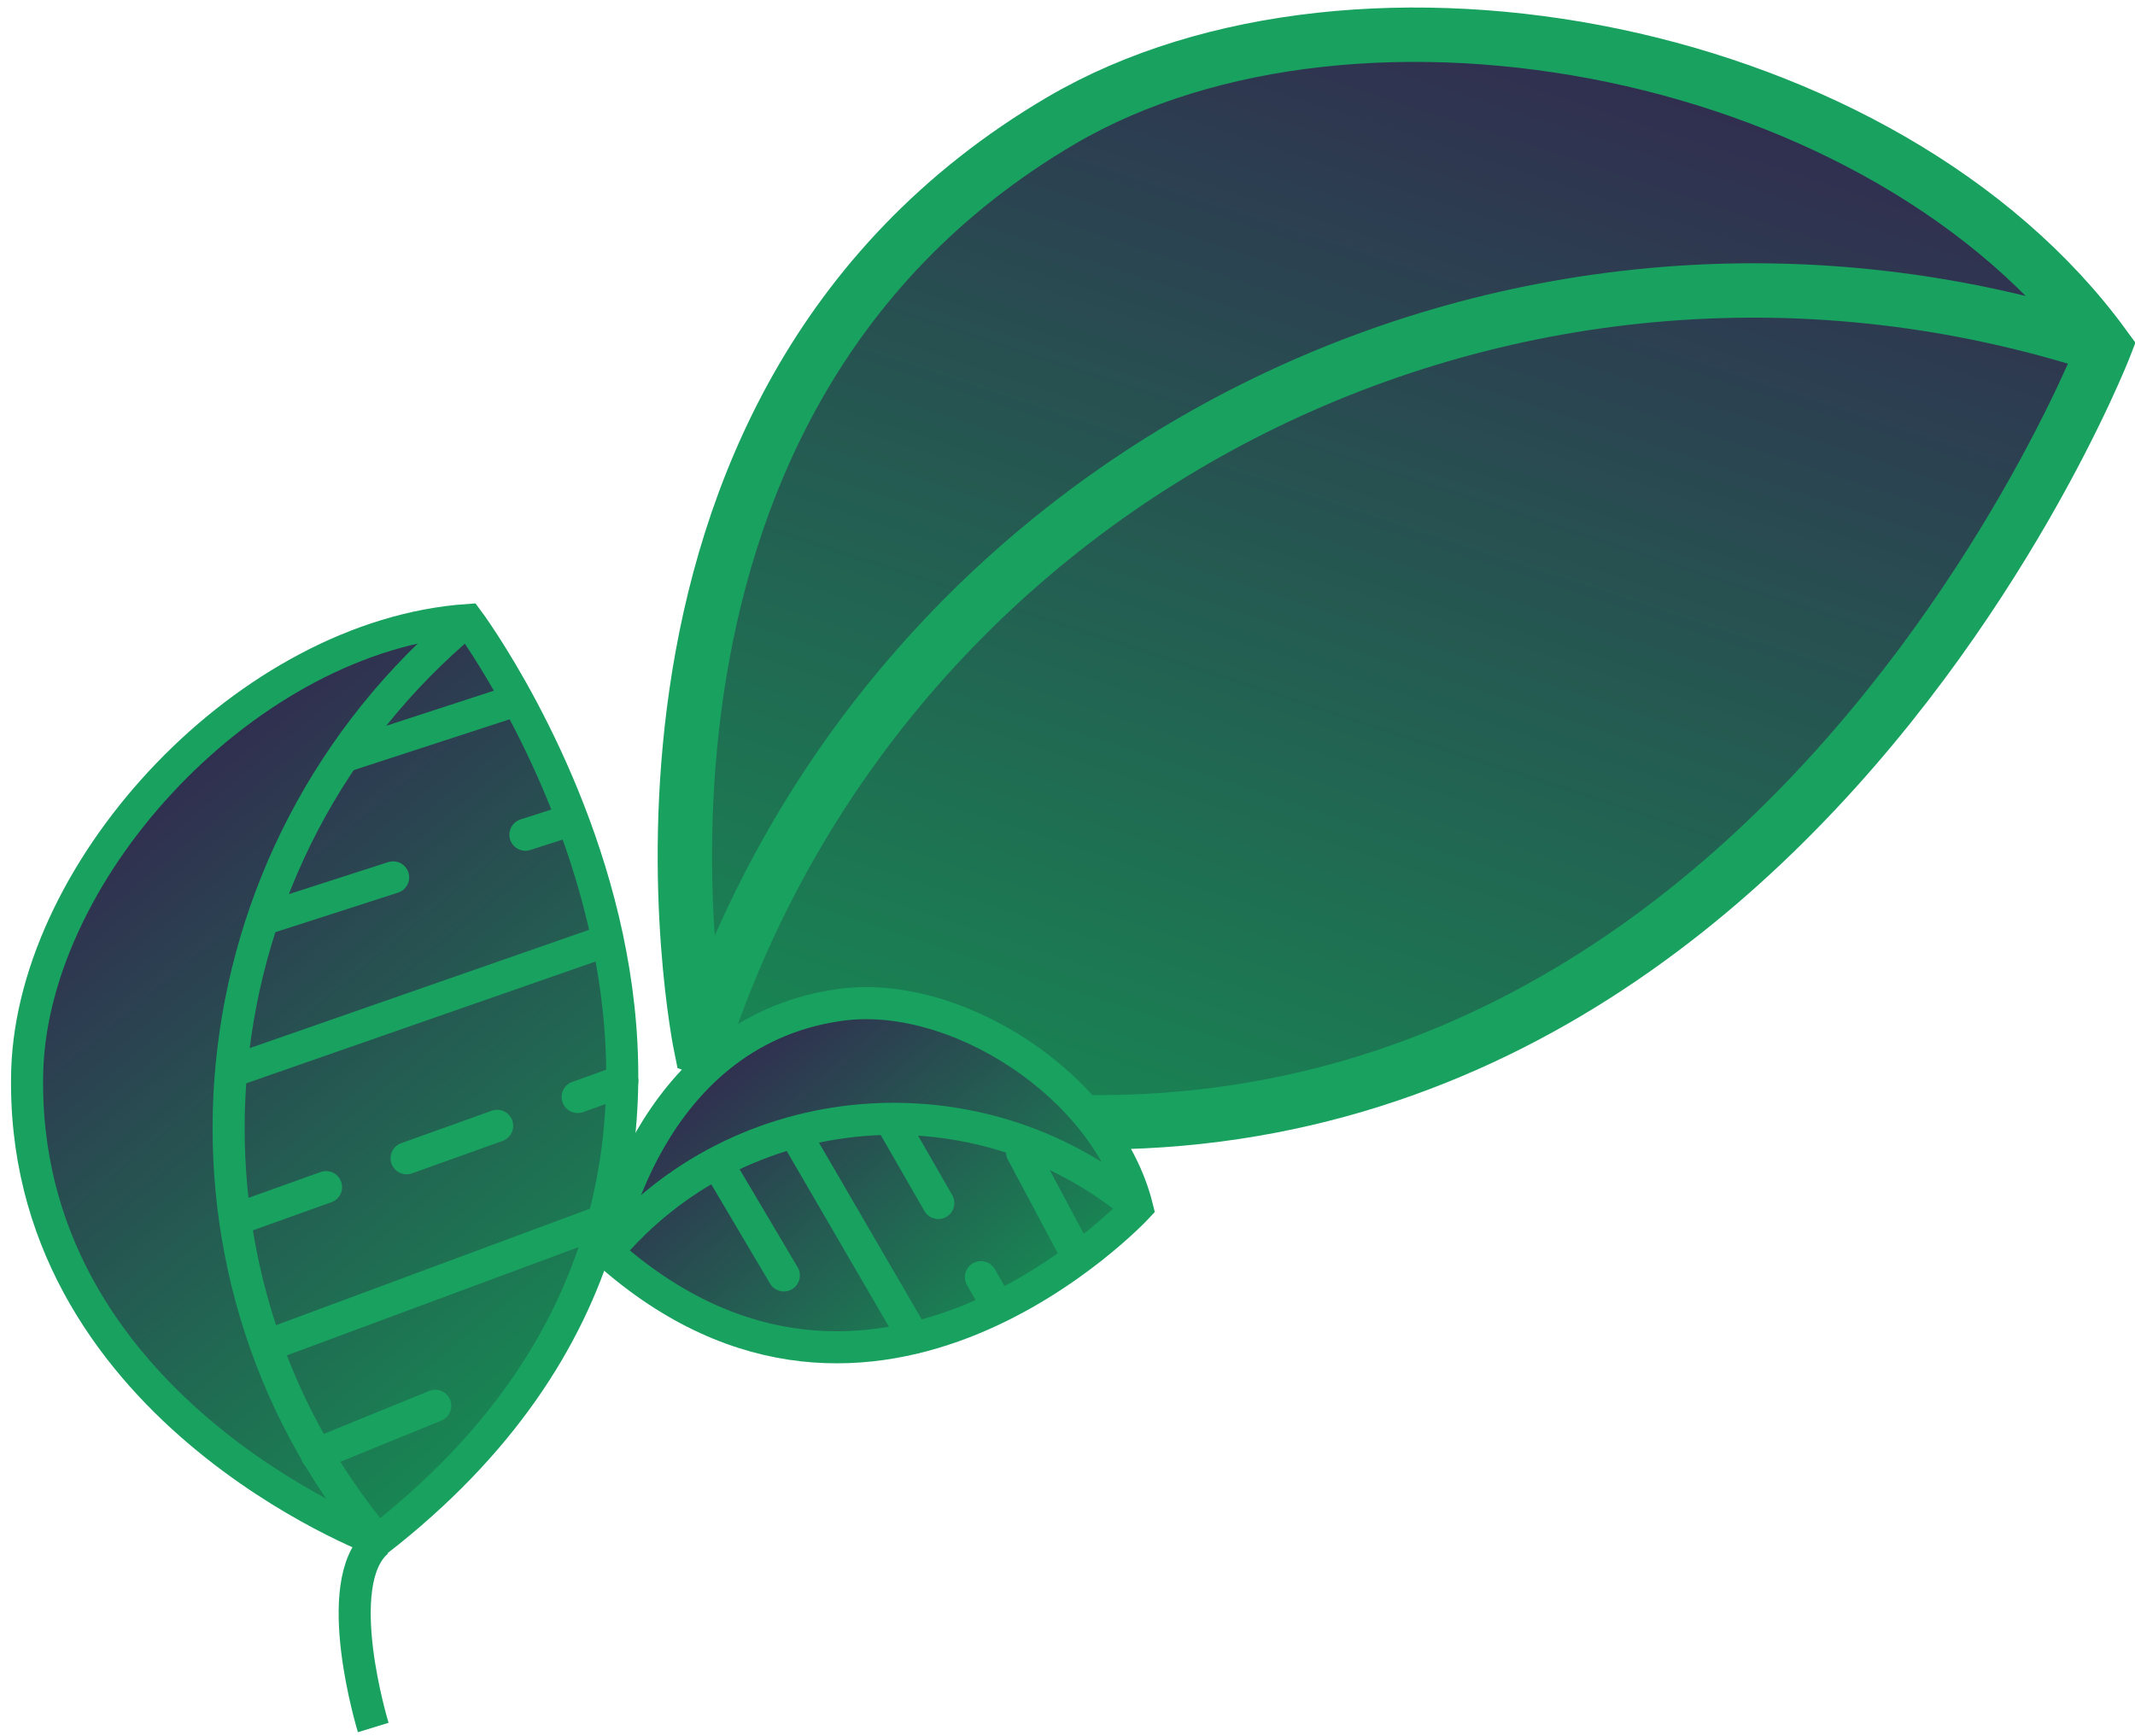
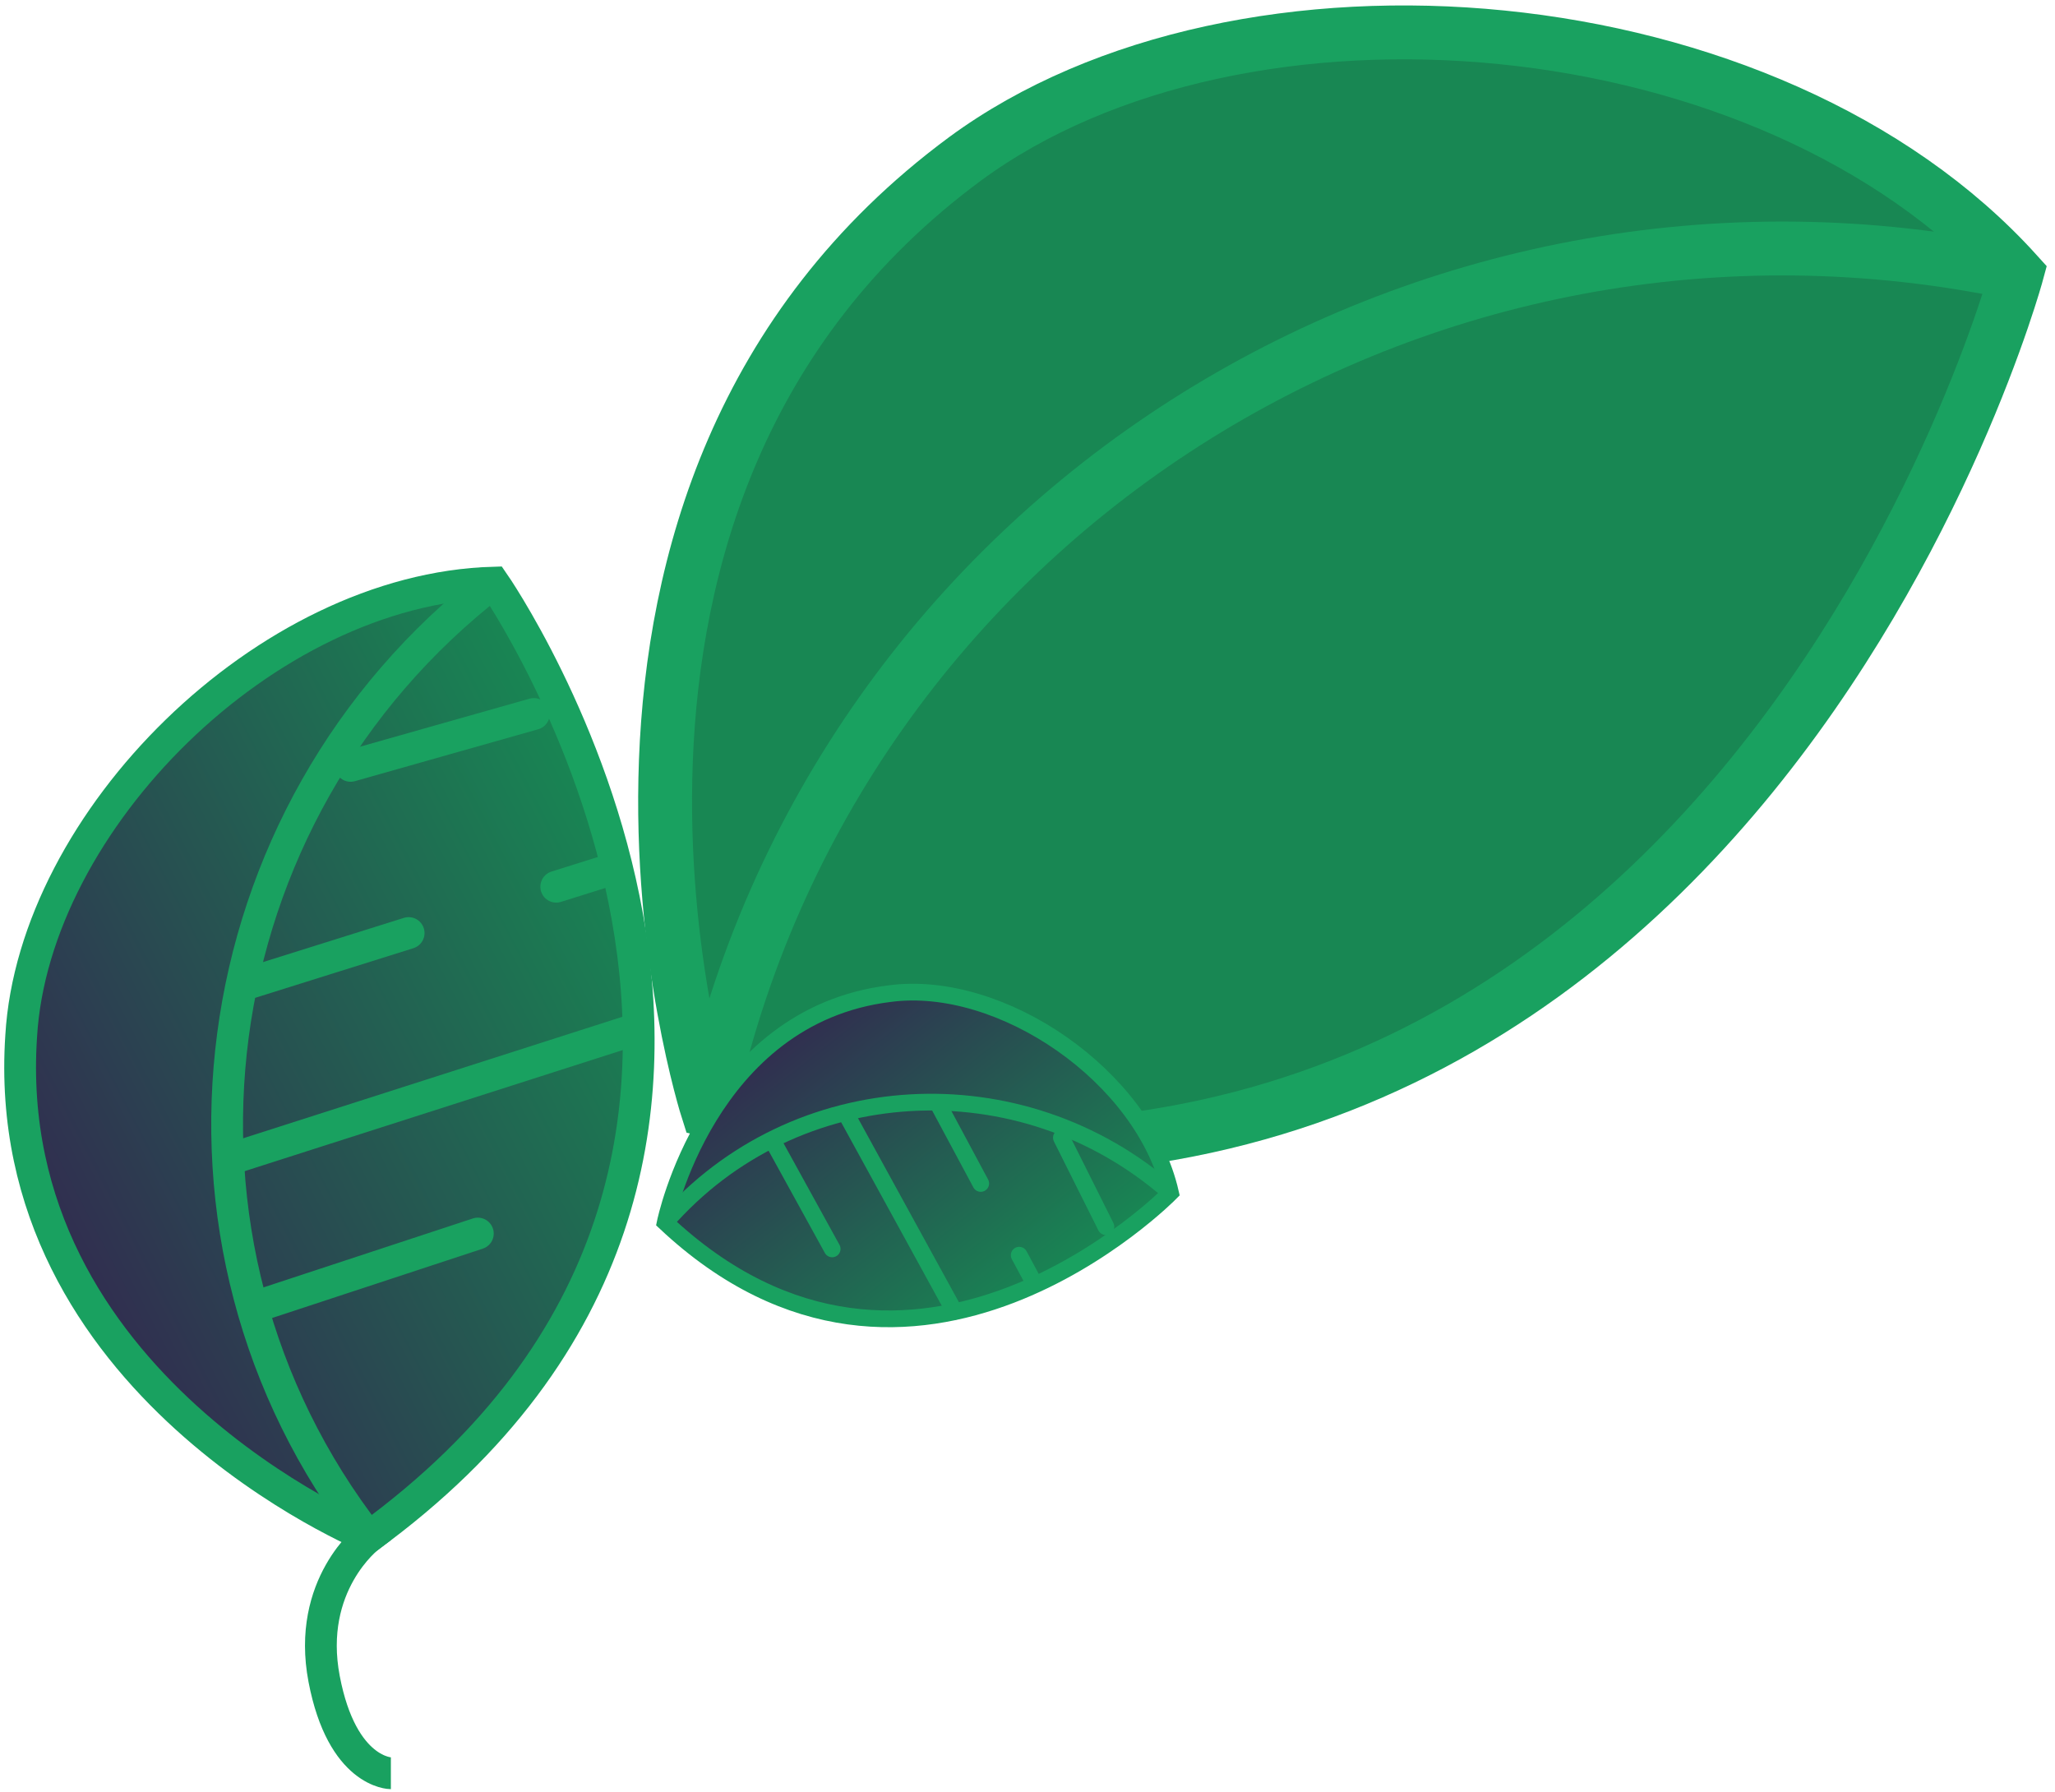
- <svg xmlns="http://www.w3.org/2000/svg" viewBox="0 0 282 229.3">
-   <linearGradient id="a" gradientUnits="userSpaceOnUse" x1="2604.041" y1="720.101" x2="2766.917" y2="720.101" gradientTransform="scale(-1) rotate(-71.906 700.342 2294.585)">
+ <svg xmlns="http://www.w3.org/2000/svg" viewBox="0 0 194 169.1">
+   <linearGradient id="popup_leaves_a" gradientUnits="userSpaceOnUse" x1="4655.208" y1="1456.545" x2="4770.545" y2="1456.545" gradientTransform="rotate(102.034 2984.304 -1099.58)">
    <stop offset="0" stop-color="#312d50" />
    <stop offset="1" stop-color="#188753" />
  </linearGradient>
-   <path fill="url(#a)" stroke="#19A160" stroke-width="7.182" stroke-miterlimit="10" d="M278 45.8S223.6 186 92.6 138.4c0 0-17.5-84.3 47.6-122.5 39.5-23.1 109-9.7 137.8 29.9z" />
-   <path fill="none" stroke="#19A160" stroke-width="7.182" stroke-miterlimit="10" d="M278 45.8c-77.4-25.3-160.4 16.1-185.4 92.6" />
+   <path fill="url(#popup_leaves_b)" stroke="#19A160" stroke-width="5.086" stroke-miterlimit="10" d="M190.4 25.8s-27.8 102.8-123.6 79c0 0-18.6-58.1 24.3-89.8 26.1-19.2 76-15 99.3 10.8z" />
+   <path fill="none" stroke="#19A160" stroke-width="5.086" stroke-miterlimit="10" d="M190.4 25.8c-56.4-12-111.7 23.3-123.6 79" />
  <g>
-     <linearGradient id="b" gradientUnits="userSpaceOnUse" x1="934.595" y1="1127.47" x2="1030.668" y2="1127.47" gradientTransform="rotate(50.225 1566.81 -361.535)">
+     <linearGradient id="popup_leaves_b" gradientUnits="userSpaceOnUse" x1="-242.819" y1="-1324.8" x2="-176.983" y2="-1324.8" gradientTransform="rotate(-27.444 2832.336 -1111.14)">
      <stop offset="0" stop-color="#312d50" />
      <stop offset="1" stop-color="#188753" />
    </linearGradient>
-     <path fill="url(#b)" stroke="#19A160" stroke-width="4.236" stroke-miterlimit="10" d="M61.8 81.9s53 71.1-11.9 121.6c0 0-47.6-17.7-46.3-62.2.9-26.9 29.3-57.4 58.2-59.4z" />
-     <path fill="none" stroke="#19A160" stroke-width="4.236" stroke-miterlimit="10" d="M49.3 228.2s-5.9-19.2.6-24.6M61.8 81.9c-36.9 30.7-42.3 85.2-11.9 121.6" />
-     <path fill="none" stroke="#19A160" stroke-width="4.236" stroke-linecap="round" stroke-miterlimit="10" stroke-dasharray="16.945,18.357" d="M41.8 192.1l29.9-12.2" />
-     <path fill="none" stroke="#19A160" stroke-width="4.236" stroke-miterlimit="10" d="M36.5 177.3l43.1-16" />
-     <path fill="none" stroke="#19A160" stroke-width="4.236" stroke-linecap="round" stroke-miterlimit="10" stroke-dasharray="12.709,11.297" d="M31.1 161.1l51.1-18.3" />
-     <path fill="none" stroke="#19A160" stroke-width="4.236" stroke-miterlimit="10" d="M30.4 141.6l49.9-17.4" />
-     <path fill="none" stroke="#19A160" stroke-width="4.236" stroke-linecap="round" stroke-miterlimit="10" stroke-dasharray="16.945,18.357" d="M35.8 121.1l39.7-12.8" />
-     <path fill="none" stroke="#19A160" stroke-width="4.236" stroke-miterlimit="10" d="M45.5 99.9l22.7-7.4" />
-     <linearGradient id="c" gradientUnits="userSpaceOnUse" x1="1010.352" y1="1087.967" x2="1061.275" y2="1087.967" gradientTransform="rotate(50.225 1566.81 -361.535)">
+     <path fill="url(#popup_leaves_b)" stroke="#19A160" stroke-width="3" stroke-miterlimit="10" d="M46.6 55s37.6 54.1-11.8 90.1c0 0-35-14.3-32.8-47.3C3.2 77.5 25.1 55.6 46.6 55z" />
+     <path fill="none" stroke="#19A160" stroke-width="3" stroke-miterlimit="10" d="M46.6 55c-28.2 21.8-33.5 62.2-11.8 90.1 0 0-5.9 4.5-4.2 13.4 1.7 8.9 6.3 8.9 6.3 8.9" />
+     <path fill="none" stroke="#19A160" stroke-width="3" stroke-linecap="round" stroke-miterlimit="10" stroke-dasharray="21.908,23.733" d="M24.3 123.3l32.5-10.7" />
+     <path fill="none" stroke="#19A160" stroke-width="3" stroke-linecap="round" stroke-miterlimit="10" stroke-dasharray="45.641,14.605" d="M21.8 109.4l38.4-12.3" />
+     <path fill="none" stroke="#19A160" stroke-width="3" stroke-linecap="round" stroke-miterlimit="10" stroke-dasharray="16.431,14.605" d="M22.9 93L57 82.3" />
+     <path fill="none" stroke="#19A160" stroke-width="3" stroke-linecap="round" stroke-miterlimit="10" stroke-dasharray="21.908,23.733" d="M33.1 72.3l17.3-4.9" />
+   </g>
+   <g>
+     <linearGradient id="popup_leaves_c" gradientUnits="userSpaceOnUse" x1="2174.901" y1="2059.354" x2="2209.543" y2="2059.354" gradientTransform="rotate(51.757 3147.118 -1086.732)">
      <stop offset="0" stop-color="#312d50" />
      <stop offset="1" stop-color="#188753" />
    </linearGradient>
-     <path fill="url(#c)" stroke="#19A160" stroke-width="4.236" stroke-miterlimit="10" d="M150.2 159.5s-34.7 37.3-70 5.9c0 0 5-28.8 30.4-32.6 15.4-2.4 35.6 10.6 39.6 26.7z" />
-     <path fill="none" stroke="#19A160" stroke-width="4.236" stroke-miterlimit="10" d="M150.2 159.5c-21.1-17.7-52.6-15-70 5.9" />
-     <path fill="none" stroke="#19A160" stroke-width="4.236" stroke-linecap="round" stroke-miterlimit="10" stroke-dasharray="16.945,18.357" d="M94.9 153.9l13.5 22.8" />
-     <path fill="none" stroke="#19A160" stroke-width="4.236" stroke-linecap="round" stroke-miterlimit="10" stroke-dasharray="35.302,11.297" d="M105 149.7l15.7 27" />
-     <path fill="none" stroke="#19A160" stroke-width="4.236" stroke-linecap="round" stroke-miterlimit="10" stroke-dasharray="12.709,11.297" d="M117.6 147.9l13.8 24" />
-     <path fill="none" stroke="#19A160" stroke-width="4.236" stroke-linecap="round" stroke-miterlimit="10" stroke-dasharray="16.945,18.357" d="M135 152.2l6.5 12.2" />
+     <path fill="url(#popup_leaves_c)" stroke="#19A160" stroke-width="1.579" stroke-miterlimit="10" d="M110.5 112.6s-24.3 24.8-47.7 2.8c0 0 4-19.5 21.2-21.6 10.5-1.4 24 7.8 26.5 18.8z" />
+     <path fill="none" stroke="#19A160" stroke-width="1.579" stroke-miterlimit="10" d="M110.5 112.6c-14.1-12.4-35.5-11.2-47.7 2.8" />
+     <path fill="none" stroke="#19A160" stroke-width="1.579" stroke-linecap="round" stroke-miterlimit="10" stroke-dasharray="11.527,12.488" d="M73 107.8l8.7 15.8" />
+     <path fill="none" stroke="#19A160" stroke-width="1.579" stroke-linecap="round" stroke-miterlimit="10" stroke-dasharray="24.015,7.685" d="M79.9 105.2l10.2 18.6" />
+     <path fill="none" stroke="#19A160" stroke-width="1.579" stroke-linecap="round" stroke-miterlimit="10" stroke-dasharray="8.646,7.685" d="M88.5 104.1l8.9 16.6" />
+     <path fill="none" stroke="#19A160" stroke-width="1.579" stroke-linecap="round" stroke-miterlimit="10" stroke-dasharray="11.527,12.488" d="M100.2 107.4l4.2 8.4" />
  </g>
</svg>
